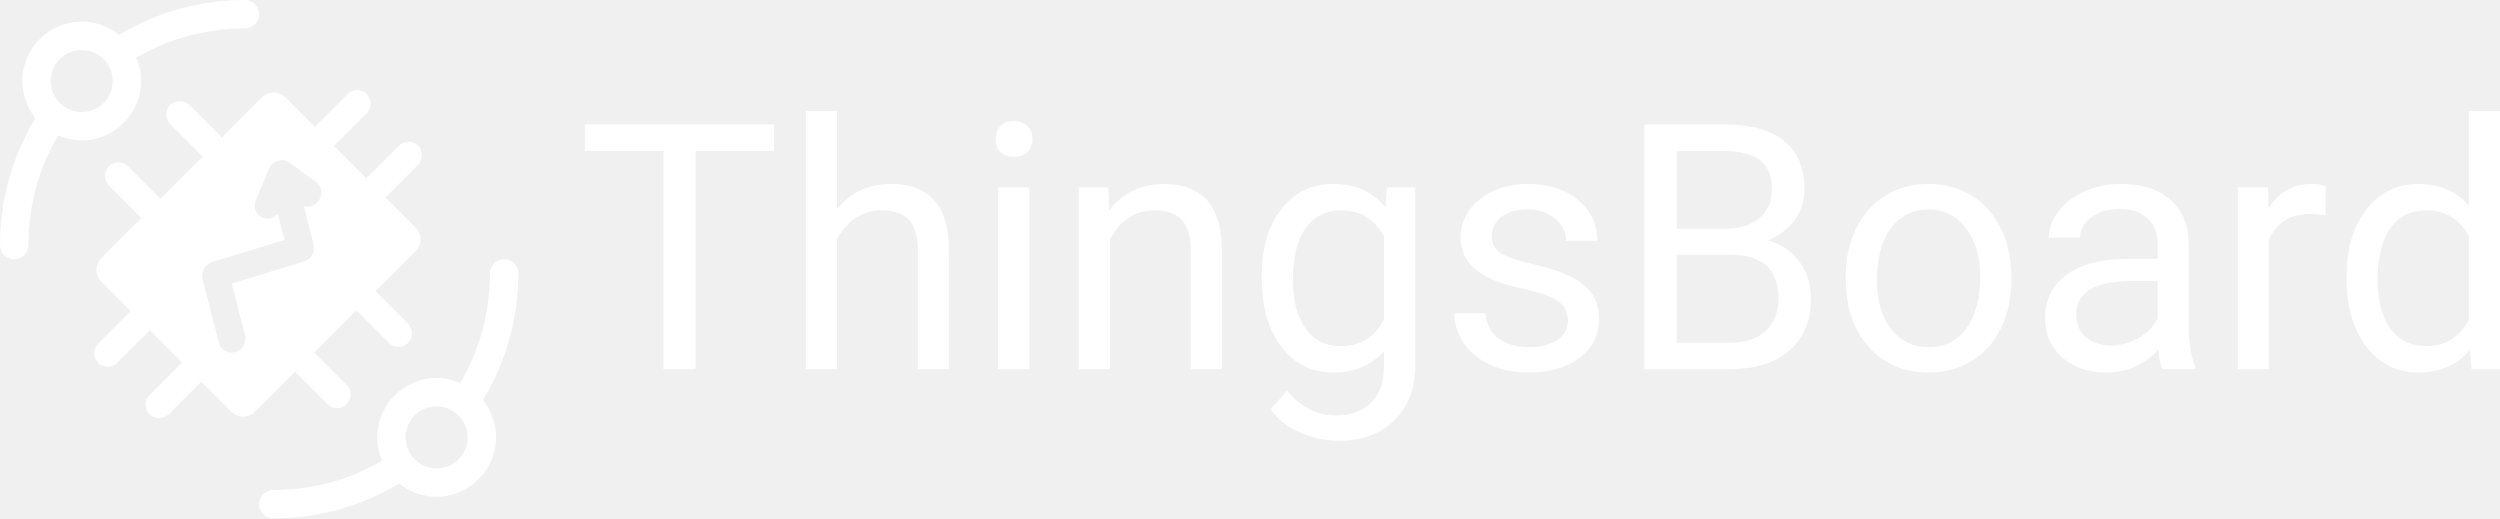
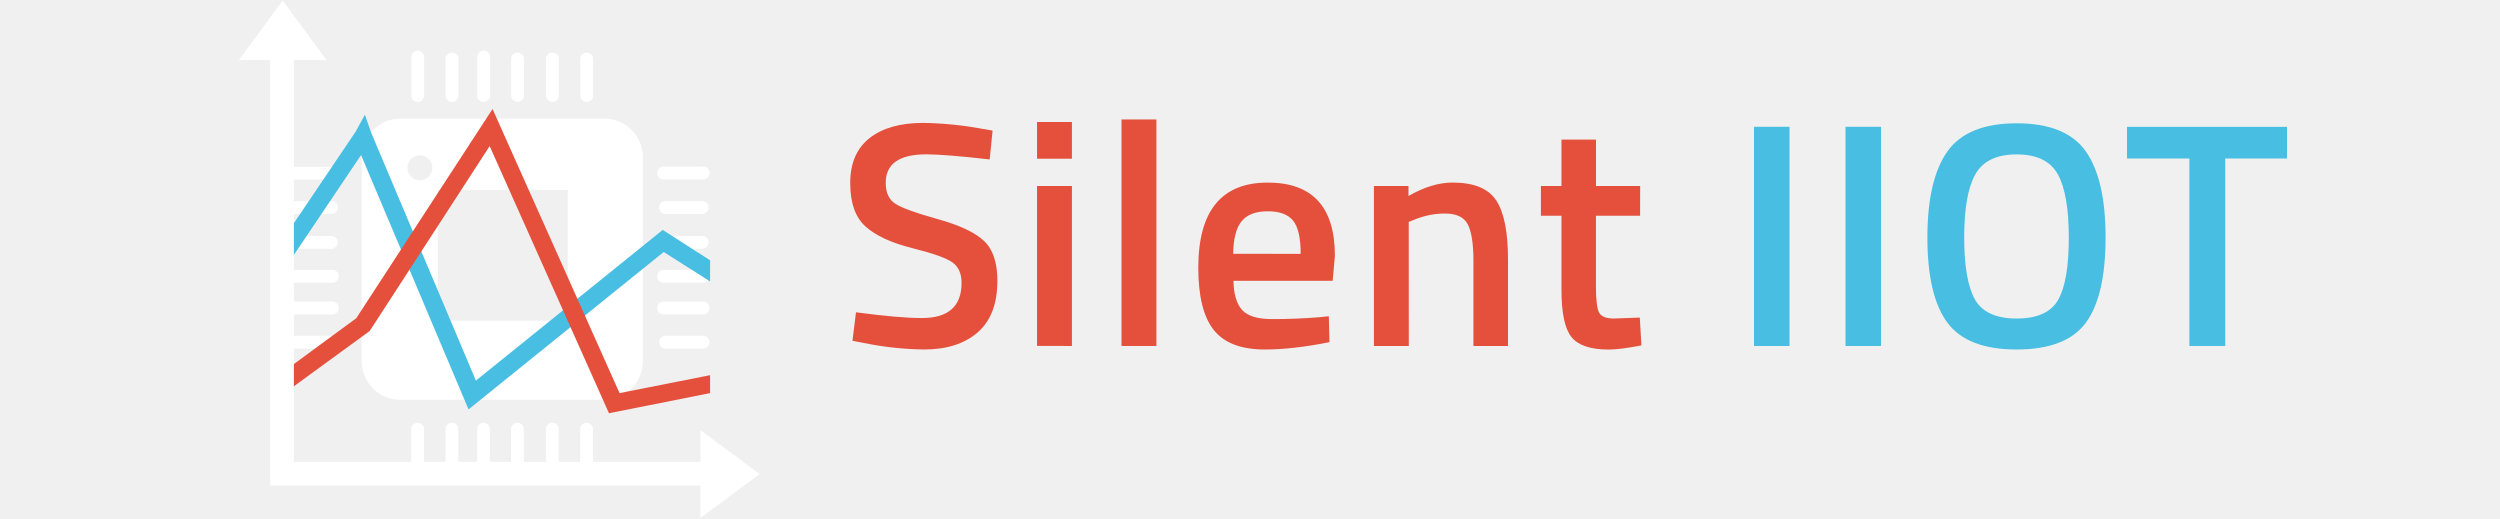
<svg xmlns="http://www.w3.org/2000/svg" id="svg2" height="320" width="1543.4" version="1.1" viewBox="0 0 1543.427 320">
  <g id="layer1" transform="translate(0 -732.36)">
-     <g stroke-width="28">
-       <g id="g5204-0" transform="matrix(-.66287 .69913 -.66371 -.70001 863.46 1410.6)">
-         <g id="g5175-6" transform="translate(2.5254 3.0305)" />
-         <g id="g5175-9-8" transform="translate(41.25 -30.543)" stroke-width="28" />
-       </g>
-       <g id="g5175-6-35" transform="matrix(.57657 .52719 -.57729 .52786 584.63 346.6)" />
-       <g id="g5204-0-5-0" transform="matrix(.66287 -.69913 .66371 .70001 -543.46 380.47)">
-         <g id="g5175-6-35-9" transform="translate(2.5254 3.0305)" />
-         <g id="g5175-9-8-2-6" transform="translate(41.25 -30.543)" stroke-width="28" />
-       </g>
-     </g>
    <g id="text4279" transform="translate(0 732.36)" fill="#305680">
      <g id="g9352" fill="#fff">
-         <g id="g4241" transform="translate(-.000061238 -732.36)">
-           <path id="path4278" style="color-rendering:auto;text-decoration-color:#000000;color:#000000;isolation:auto;mix-blend-mode:normal;shape-rendering:auto;solid-color:#000000;block-progression:tb;text-decoration-line:none;text-decoration-style:solid;image-rendering:auto;white-space:normal;text-indent:0;text-transform:none" d="m151.13 732.36c-28.363 0-54.915 7.915-77.613 21.537-6.472-5.262-14.605-8.191-23.067-8.194a8.766 8.766 0 0 0 -0.004 0c-20.154 0.001-36.679 16.528-36.678 36.682a8.766 8.766 0 0 0 0 0.011c0.01 8.415 2.927 16.483 8.103 22.927-13.83 22.83-21.87 49.58-21.87 78.17a8.766 8.766 0 1 0 17.531 0c0-24.702 6.719-47.748 18.378-67.574 4.566 1.985 9.473 3.15 14.519 3.157a8.766 8.766 0 0 0 0.012 0c20.155 0.001 36.683-16.527 36.682-36.682a8.766 8.766 0 0 0 0 -0.004c-0.002-4.999-1.139-9.863-3.083-14.397 19.717-11.484 42.585-18.095 67.085-18.095a8.766 8.766 0 1 0 0 -17.531zm-100.69 30.88c5.913 0.002 11.191 2.512 14.836 7.077a8.766 8.766 0 0 0 0.183 0.215c2.671 3.38 4.133 7.553 4.134 11.863-0.002 10.677-8.468 19.144-19.144 19.148-4.37-0.008-8.601-1.509-12-4.255a8.766 8.766 0 0 0 -0.012 -0.009c-4.514-3.633-7.136-9.098-7.144-14.893 0.003-10.677 8.47-19.144 19.148-19.146z" />
-           <path id="path4486-0-9-6-9-7-6-5" style="color-rendering:auto;text-decoration-color:#000000;color:#000000;isolation:auto;mix-blend-mode:normal;shape-rendering:auto;solid-color:#000000;block-progression:tb;text-decoration-line:none;text-decoration-style:solid;image-rendering:auto;white-space:normal;text-indent:0;text-transform:none" d="m66.992 835.19c-1.492 1.558-2.366 3.71-2.258 6.071 0.096 2.045 0.913 4.02 2.337 5.518 6.805 6.856 20.223 20.223 20.223 20.223l11.844-11.83s-12.973-12.961-20.176-20.171c-1.604-1.633-3.75-2.314-6.012-2.324-2.358-0.011-4.467 0.954-5.959 2.512zm32.147 19.983-36.639 36.639c-3.975 3.976-3.975 10.421 0 14.397l18.156 18.156 31.753 31.753 30.478 30.478c3.976 3.976 10.422 3.976 14.398 0l24.791-24.791 37.914-37.914 36.639-36.639c3.975-3.976 3.975-10.422-0.001-14.398l-18.63-18.63-31.75-31.76-30.01-30c-3.976-3.975-10.421-3.975-14.397 0l-24.79 24.79-37.91 37.91zm37.911-37.91s-12.973-12.961-20.176-20.171c-1.604-1.633-3.75-2.314-6.012-2.324-4.717-0.023-8.434 3.862-8.217 8.583 0.096 2.045 0.913 4.02 2.337 5.518 6.805 6.856 20.223 20.223 20.223 20.223l11.844-11.83zm69.193 5.213s12.961-12.973 20.171-20.176c1.633-1.604 2.314-3.75 2.324-6.012 0.022-4.717-3.862-8.434-8.583-8.217-2.045 0.096-4.02 0.913-5.518 2.337-6.856 6.805-20.223 20.223-20.223 20.223l11.83 11.844zm31.753 31.753s12.961-12.973 20.171-20.176c1.633-1.604 2.314-3.75 2.324-6.012 0.022-4.717-3.862-8.434-8.583-8.217-2.045 0.096-4.02 0.913-5.518 2.337-6.856 6.805-20.223 20.223-20.223 20.223l11.83 11.844zm-18.009 69.667s12.973 12.961 20.178 20.169c1.604 1.632 3.75 2.314 6.012 2.324 4.717 0.022 8.434-3.861 8.217-8.583l-0.002 0.002c-0.096-2.045-0.914-4.021-2.338-5.519-6.805-6.856-20.222-20.222-20.222-20.222l-11.844 11.83zm-37.914 37.914s12.973 12.961 20.178 20.169c1.604 1.632 3.75 2.314 6.012 2.324 4.717 0.023 8.434-3.861 8.217-8.583h-0.002c-0.096-2.045-0.913-4.021-2.337-5.518-6.805-6.856-20.223-20.223-20.223-20.223l-11.844 11.83zm-69.667-5.687s-12.961 12.973-20.169 20.178c-1.632 1.604-2.314 3.75-2.324 6.012-0.023 4.717 3.861 8.434 8.583 8.217h-0.002c2.045-0.096 4.02-0.913 5.518-2.337 6.856-6.805 20.223-20.223 20.223-20.223l-11.82-11.84zm-31.743-31.74s-12.961 12.973-20.169 20.178c-1.632 1.604-2.314 3.75-2.324 6.012-0.023 4.717 3.861 8.434 8.583 8.217h-0.002c2.045-0.096 4.02-0.913 5.518-2.337 6.856-6.805 20.223-20.223 20.223-20.223l-11.829-11.85zm87.237-90.554c1.679-1.706 3.967-2.66 6.297-2.626 1.663 0.024 3.253 0.55 4.562 1.51l16.499 12.1c3.201 2.297 4.144 6.659 2.231 10.312-1.914 3.653-6.123 5.524-9.951 4.423l6.124 23.948c1.113 4.352-1.564 8.968-5.983 10.317l-44.642 13.631 8.246 31.883c1.173 4.37-1.502 9.044-5.955 10.407s-8.976-1.111-10.068-5.505l-10.282-39.769c-1.127-4.356 1.549-8.985 5.976-10.338l44.661-13.637-4.122-16.118c-2.763 3.064-7.234 3.808-10.586 1.762-3.353-2.047-4.614-6.29-2.986-10.047l8.117-19.454c0.433-1.038 1.067-1.989 1.862-2.797z" fill-rule="evenodd" />
-           <path id="path4278-5" style="color-rendering:auto;text-decoration-color:#000000;color:#000000;isolation:auto;mix-blend-mode:normal;shape-rendering:auto;solid-color:#000000;block-progression:tb;text-decoration-line:none;text-decoration-style:solid;image-rendering:auto;white-space:normal;text-indent:0;text-transform:none" d="m168.87 1052.4c28.363 0 54.915-7.915 77.614-21.538 6.472 5.262 14.605 8.192 23.067 8.194a8.766 8.766 0 0 0 0.004 0c20.155-0.001 36.68-16.528 36.679-36.682a8.766 8.766 0 0 0 0 -0.011c-0.01-8.415-2.927-16.484-8.103-22.927 13.825-22.82 21.866-49.572 21.866-78.162a8.766 8.766 0 1 0 -17.531 0c0 24.703-6.719 47.749-18.378 67.575-4.566-1.985-9.473-3.15-14.519-3.157a8.766 8.766 0 0 0 -0.012 0c-20.155-0.001-36.683 16.527-36.682 36.682 0.002 4.999 1.139 9.863 3.083 14.397-19.717 11.484-42.586 18.095-67.086 18.095a8.766 8.766 0 1 0 0 17.531zm100.69-30.875c-5.913 0-11.191-2.512-14.836-7.077a8.766 8.766 0 0 0 -0.183 -0.215c-2.671-3.38-4.133-7.553-4.134-11.863 0.002-10.677 8.468-19.144 19.144-19.148 4.37 0.008 8.601 1.509 12 4.255a8.766 8.766 0 0 0 0.012 0.009c4.514 3.633 7.136 9.098 7.144 14.893-0.003 10.677-8.47 19.145-19.148 19.146z" />
-         </g>
        <g id="g8299">
-           <path id="path4345" d="m477.92 93.229h-48.56v134.68h-19.818v-134.68h-48.456v-16.394h116.83v16.394z" />
-           <path id="path4347" d="m516.72 129.23q12.762-15.668 33.203-15.668 35.59 0 35.901 40.155v74.188h-19.196v-74.292q-0.104-12.14-5.603-17.95-5.396-5.811-16.913-5.811-9.338 0-16.394 4.981-7.056 4.981-10.999 13.074v79.999h-19.196v-159.38h19.196v60.699z" />
-           <path id="path4349" d="m635.43 227.91h-19.196v-112.27h19.196v112.27zm-20.76-142.05q0-4.669 2.801-7.886 2.905-3.217 8.508-3.217t8.508 3.217 2.905 7.886q0 4.669-2.905 7.782t-8.508 3.113-8.508-3.113q-2.801-3.113-2.801-7.782z" />
-           <path id="path4351" d="m684.19 115.64 0.623 14.111q12.866-16.187 33.618-16.187 35.59 0 35.901 40.155v74.188h-19.196v-74.292q-0.104-12.14-5.603-17.95-5.396-5.811-16.913-5.811-9.338 0-16.394 4.981-7.056 4.981-10.999 13.074v79.999h-19.196v-112.27h18.158z" />
-           <path id="path4353" d="m778.92 170.84q0-26.251 12.14-41.711 12.14-15.564 32.166-15.564 20.544 0 32.062 14.526l0.934-12.451h17.535v109.57q0 21.79-12.97 34.344-12.866 12.555-34.656 12.555-12.14 0-23.761-5.188t-17.743-14.215l9.961-11.517q12.347 15.253 30.194 15.253 14.008 0 21.79-7.886 7.886-7.886 7.886-22.205v-9.65q-11.517 13.281-31.439 13.281-19.714 0-31.958-15.875-12.14-15.875-12.14-43.268zm19.299 2.179q0 18.988 7.782 29.883 7.782 10.791 21.79 10.791 18.158 0 26.666-16.498v-51.257q-8.82-16.083-26.459-16.083-14.008 0-21.893 10.895-7.886 10.895-7.886 32.269z" />
-           <path id="path4355" d="m967.98 198.13q0-7.782-5.914-12.036-5.811-4.358-20.441-7.471-14.526-3.113-23.138-7.471-8.508-4.358-12.659-10.376-4.047-6.018-4.047-14.319 0-13.8 11.621-23.346 11.725-9.546 29.883-9.546 19.092 0 30.92 9.857 11.932 9.857 11.932 25.214h-19.299q0-7.886-6.744-13.593-6.641-5.707-16.809-5.707-10.48 0-16.394 4.565-5.914 4.565-5.914 11.932 0 6.952 5.499 10.48 5.499 3.528 19.818 6.744 14.423 3.217 23.346 7.678 8.923 4.462 13.177 10.791 4.358 6.226 4.358 15.253 0 15.045-12.036 24.176-12.036 9.027-31.232 9.027-13.489 0-23.865-4.773t-16.29-13.281q-5.811-8.612-5.811-18.573h19.196q0.519 9.65 7.678 15.356 7.263 5.603 19.092 5.603 10.895 0 17.432-4.358 6.641-4.462 6.641-11.829z" />
-           <path id="path4357" d="m1015.2 227.91v-151.07h49.39q24.591 0 36.938 10.168 12.451 10.168 12.451 30.09 0 10.583-6.018 18.781-6.018 8.093-16.394 12.555 12.244 3.424 19.299 13.074 7.159 9.546 7.159 22.827 0 20.337-13.178 31.958t-37.25 11.621h-52.399zm19.922-70.66v54.37h32.892q13.904 0 21.893-7.159 8.093-7.263 8.093-19.922 0-27.289-29.675-27.289h-33.203zm0-15.979h30.09q13.074 0 20.856-6.537 7.886-6.537 7.886-17.743 0-12.451-7.263-18.054-7.263-5.707-22.101-5.707h-29.468v48.041z" />
-           <path id="path4359" d="m1139.5 170.74q0-16.498 6.433-29.675 6.537-13.177 18.054-20.337 11.621-7.159 26.459-7.159 22.931 0 37.042 15.875 14.215 15.875 14.215 42.23v1.349q0 16.394-6.329 29.468-6.226 12.97-17.95 20.233-11.621 7.263-26.77 7.263-22.827 0-37.042-15.875-14.1-15.88-14.1-42.02v-1.349zm19.299 2.283q0 18.677 8.612 29.987 8.716 11.31 23.242 11.31 14.63 0 23.242-11.414 8.612-11.517 8.612-32.166 0-18.469-8.82-29.883-8.716-11.517-23.242-11.517-14.215 0-22.931 11.31-8.716 11.31-8.716 32.373z" />
-           <path id="path4361" d="m1335.1 227.91q-1.66-3.32-2.698-11.829-13.385 13.904-31.958 13.904-16.602 0-27.289-9.338-10.584-9.442-10.584-23.865 0-17.535 13.281-27.185 13.385-9.753 37.561-9.753h18.677v-8.82q0-10.065-6.018-15.979-6.018-6.018-17.743-6.018-10.272 0-17.224 5.188-6.952 5.188-6.952 12.555h-19.299q0-8.405 5.914-16.187 6.018-7.886 16.186-12.451 10.272-4.565 22.516-4.565 19.403 0 30.402 9.753 10.998 9.65 11.414 26.666v51.672q0 15.46 3.943 24.591v1.66h-20.129zm-31.854-14.63q9.027 0 17.12-4.669 8.093-4.669 11.725-12.14v-23.035h-15.045q-35.278 0-35.278 20.648 0 9.027 6.018 14.111 6.018 5.084 15.46 5.084z" />
-           <path id="path4363" d="m1435.8 132.87q-4.358-0.726-9.442-0.726-18.884 0-25.629 16.083v79.688h-19.196v-112.27h18.677l0.311 12.97q9.442-15.045 26.77-15.045 5.603 0 8.508 1.453v17.847z" />
-           <path id="path4365" d="m1448.7 170.84q0-25.836 12.244-41.504 12.244-15.771 32.062-15.771 19.714 0 31.232 13.489v-58.521h19.196v159.38h-17.639l-0.934-12.036q-11.517 14.111-32.062 14.111-19.507 0-31.854-15.979-12.244-15.979-12.244-41.711v-1.453zm19.196 2.179q0 19.092 7.886 29.883 7.886 10.791 21.79 10.791 18.262 0 26.666-16.394v-51.569q-8.612-15.875-26.459-15.875-14.111 0-21.997 10.895-7.886 10.895-7.886 32.269z" />
-         </g>
+           <path fill="#fff" class="cls-2" d="M362.15,62.94a4,4,0,0,0,4-4V35.88a4,4,0,0,0-7.9,0V59A4,4,0,0,0,362.15,62.94Z" />
+           <path fill="#fff" class="cls-2" d="M341,62.94a4,4,0,0,0,4-4V35.88a4,4,0,0,0-7.9,0V59A4,4,0,0,0,341,62.94Z" />
+           <path fill="#fff" class="cls-2" d="M319.48,62.94a4,4,0,0,0,4-4V35.88a4,4,0,0,0-7.9,0V59A4.09,4.09,0,0,0,319.48,62.94Z" />
+           <path fill="#fff" class="cls-2" d="M298.55,62.94a4,4,0,0,0,4-4V35.88a4,4,0,1,0-7.9,0V59A3.84,3.84,0,0,0,298.55,62.94Z" />
+           <path fill="#fff" class="cls-2" d="M279,62.94a4,4,0,0,0,4-4V35.88a4,4,0,0,0-7.9,0V59A3.84,3.84,0,0,0,279,62.94Z" />
+           <path fill="#fff" class="cls-2" d="M257.86,62.94a4,4,0,0,0,4-4V35.88a4,4,0,1,0-7.9,0V59A3.84,3.84,0,0,0,257.86,62.94Z" />
+           <path fill="#fff" class="cls-2" d="M204.53,103H181.42a4,4,0,1,0,0,7.9h23.11a4,4,0,0,0,0-7.9Z" />
+           <path fill="#fff" class="cls-2" d="M204.53,124.17H181.42a4,4,0,1,0,0,7.9h23.11a4,4,0,0,0,4-4A3.84,3.84,0,0,0,204.53,124.17Z" />
+           <path fill="#fff" class="cls-2" d="M204.53,145.7H181.42a4,4,0,1,0,0,7.9h23.11a4,4,0,0,0,4-4A3.84,3.84,0,0,0,204.53,145.7Z" />
+           <path fill="#fff" class="cls-2" d="M204.53,166.63H181.42a4,4,0,1,0,0,7.9h23.11a4,4,0,1,0,0-7.9Z" />
+           <path fill="#fff" class="cls-2" d="M204.53,186.19H181.42a4,4,0,1,0,0,7.9h23.11a4,4,0,1,0,0-7.9Z" />
+           <path fill="#fff" class="cls-2" d="M204.53,207.32H181.42a4,4,0,0,0,0,7.9h23.11a4,4,0,0,0,0-7.9Z" />
+           <path fill="#fff" class="cls-2" d="M362.15,261a4,4,0,0,0-4,4V288.1a4,4,0,0,0,7.9,0V265A3.84,3.84,0,0,0,362.15,261Z" />
+           <path fill="#fff" class="cls-2" d="M341,261a4,4,0,0,0-4,4V288.1a4,4,0,0,0,7.9,0V265A3.84,3.84,0,0,0,341,261Z" />
+           <path fill="#fff" class="cls-2" d="M319.48,261a4,4,0,0,0-4,4V288.1a4,4,0,0,0,7.9,0V265A3.84,3.84,0,0,0,319.48,261Z" />
+           <path fill="#fff" class="cls-2" d="M298.55,261a4,4,0,0,0-4,4V288.1a4,4,0,1,0,7.9,0V265A4.09,4.09,0,0,0,298.55,261Z" />
+           <path fill="#fff" class="cls-2" d="M279,261a4,4,0,0,0-4,4V288.1a4,4,0,0,0,7.9,0V265A3.84,3.84,0,0,0,279,261Z" />
+           <path fill="#fff" class="cls-2" d="M257.86,261a4,4,0,0,0-4,4V288.1a4,4,0,1,0,7.9,0V265A3.84,3.84,0,0,0,257.86,261Z" />
+           <path fill="#fff" class="cls-2" d="M373,73.21H247.19a23.86,23.86,0,0,0-23.9,23.9V222.92a23.86,23.86,0,0,0,23.9,23.9H373a23.86,23.86,0,0,0,23.9-23.9V97.11A23.86,23.86,0,0,0,373,73.21ZM259.24,111.33a7.7,7.7,0,1,1,7.7-7.7A7.71,7.71,0,0,1,259.24,111.33ZM350.49,198H270.3V117.26h80.19Z" />
+           <path fill="#fff" class="cls-2" d="M410.34,110.74h23.11a4,4,0,1,0,0-7.9H410.34a4,4,0,1,0,0,7.9Z" />
+           <path fill="#fff" class="cls-2" d="M433.45,124.17H410.34a4,4,0,0,0,0,7.9h23.11a4,4,0,0,0,4-4A3.84,3.84,0,0,0,433.45,124.17Z" />
+           <path fill="#fff" class="cls-2" d="M433.45,145.7H410.34a4,4,0,0,0,0,7.9h23.11a4,4,0,0,0,4-4A3.84,3.84,0,0,0,433.45,145.7Z" />
+           <path fill="#fff" class="cls-2" d="M433.45,166.63H410.34a4,4,0,1,0,0,7.9h23.11a4,4,0,1,0,0-7.9Z" />
+           <path fill="#fff" class="cls-2" d="M433.45,186.19H410.34a4,4,0,1,0,0,7.9h23.11a4,4,0,1,0,0-7.9Z" />
+           <path fill="#fff" class="cls-2" d="M433.45,207.32H410.34a4,4,0,0,0,0,7.9h23.11a4,4,0,1,0,0-7.9Z" />
+           <polygon fill="#47bee2" class="cls-3" points="169.57 155.38 219.54 81.31 225.27 70.84 229.22 82.1 293.81 234.97 409.15 141.94 438.39 160.71 438.39 173.74 409.75 155.57 289.26 252.75 222.9 95.73 178.66 161.5 169.57 155.38" />
+           <polygon fill="#e5503c" class="cls-4" points="219.94 196.46 304.08 67.28 382.49 242.68 438.39 231.62 438.39 242.68 375.97 255.12 302.3 90.2 228.23 204.36 177.28 241.49 170.76 232.6 219.94 196.46" />
+           <polygon fill="#fff" class="cls-2" points="166.81 299.76 437.99 299.76 437.99 285.14 181.42 285.14 181.42 28.77 166.81 28.77 166.81 299.76" />
+           <polygon fill="#fff" class="cls-2" points="432.46 265.59 432.46 319.71 469 292.65 432.46 265.59" />
+           <polygon fill="#fff" class="cls-2" points="147.45 37.07 201.57 37.07 174.51 0.33 147.45 37.07" />
+           <path fill="#e5503c" class="cls-4" d="M571.9,95.28q-25.08,0-25.08,17.58,0,9.08,5.93,12.93t26.17,9.48q20.24,5.63,28.54,13.43t8.3,24.59q0,21.33-12.15,31.9t-33.08,10.57a196.36,196.36,0,0,1-37.13-4l-7.11-1.38,2.17-17.58q26.66,3.55,40.69,3.55,24.49,0,24.49-21.73,0-8.49-5.53-12.54t-24.89-8.89q-19.36-4.84-28.84-13.33t-9.48-26.86q0-18.37,11.95-27.75t33.08-9.38a216.88,216.88,0,0,1,35.95,3.56l6.91,1.18L611,98.44Q583.36,95.29,571.9,95.28Z" />
+           <path fill="#e5503c" class="cls-4" d="M640.24,98V75.33h21.53V98Zm0,115.54V114.84h21.53v98.76Z" />
+           <path fill="#e5503c" class="cls-4" d="M692.39,213.59V73.75h21.53V213.59Z" />
+           <path fill="#e5503c" class="cls-4" d="M814.84,195.82l5.53-.59.4,16q-22.52,4.54-39.9,4.54-21.93,0-31.5-12t-9.58-38.51q0-52.54,42.86-52.54,41.48,0,41.48,45.23l-1.38,15.41H761.51q.19,12.25,5.33,18T786,197Q800,197,814.84,195.82ZM803,156.71q0-14.61-4.64-20.44t-15.7-5.83q-11.06,0-16.1,6.12t-5.23,20.14Z" />
+           <path fill="#e5503c" class="cls-4" d="M869.75,213.59H848.22V114.84h21.33V121q14.41-8.3,27.26-8.3,19.75,0,27,11.16T931,160.66v52.93H909.65V161.25q0-16-3.46-22.71t-14.12-6.72a49,49,0,0,0-19.36,4l-3,1.18Z" />
+           <path fill="#e5503c" class="cls-4" d="M1012.55,133.2H985.29v43.45q0,12.05,1.78,16t9.09,4l16.2-.59,1,17.18q-13.24,2.57-20.15,2.57-16.79,0-23-7.7T964,179V133.2H951.32V114.84H964V86.2h21.33v28.64h27.26Z" />
+           <path fill="#47bee2" class="cls-3" d="M1082.86,213.59V78.3h21.92v135.3Z" />
+           <path fill="#47bee2" class="cls-3" d="M1139.35,213.59V78.3h21.92v135.3Z" />
+           <path fill="#47bee2" class="cls-3" d="M1287.78,199.17q-12.15,16.59-42.76,16.59t-42.86-16.69q-12.25-16.69-12.24-52.44t12.34-53.13q12.34-17.38,42.76-17.38t42.66,17.28q12.24,17.29,12.24,53.23T1287.78,199.17ZM1219.34,185q6.71,11.65,25.68,11.65t25.58-11.46q6.61-11.45,6.62-38.42t-6.81-39.21q-6.82-12.24-25.38-12.24t-25.48,12.24q-6.92,12.25-6.91,39T1219.34,185Z" />
+           <path fill="#47bee2" class="cls-3" d="M1313.16,97.85V78.3h98.76V97.85h-38.12V213.59h-22.12V97.85Z" /> --&gt;
+                 </g>
      </g>
    </g>
  </g>
</svg>
